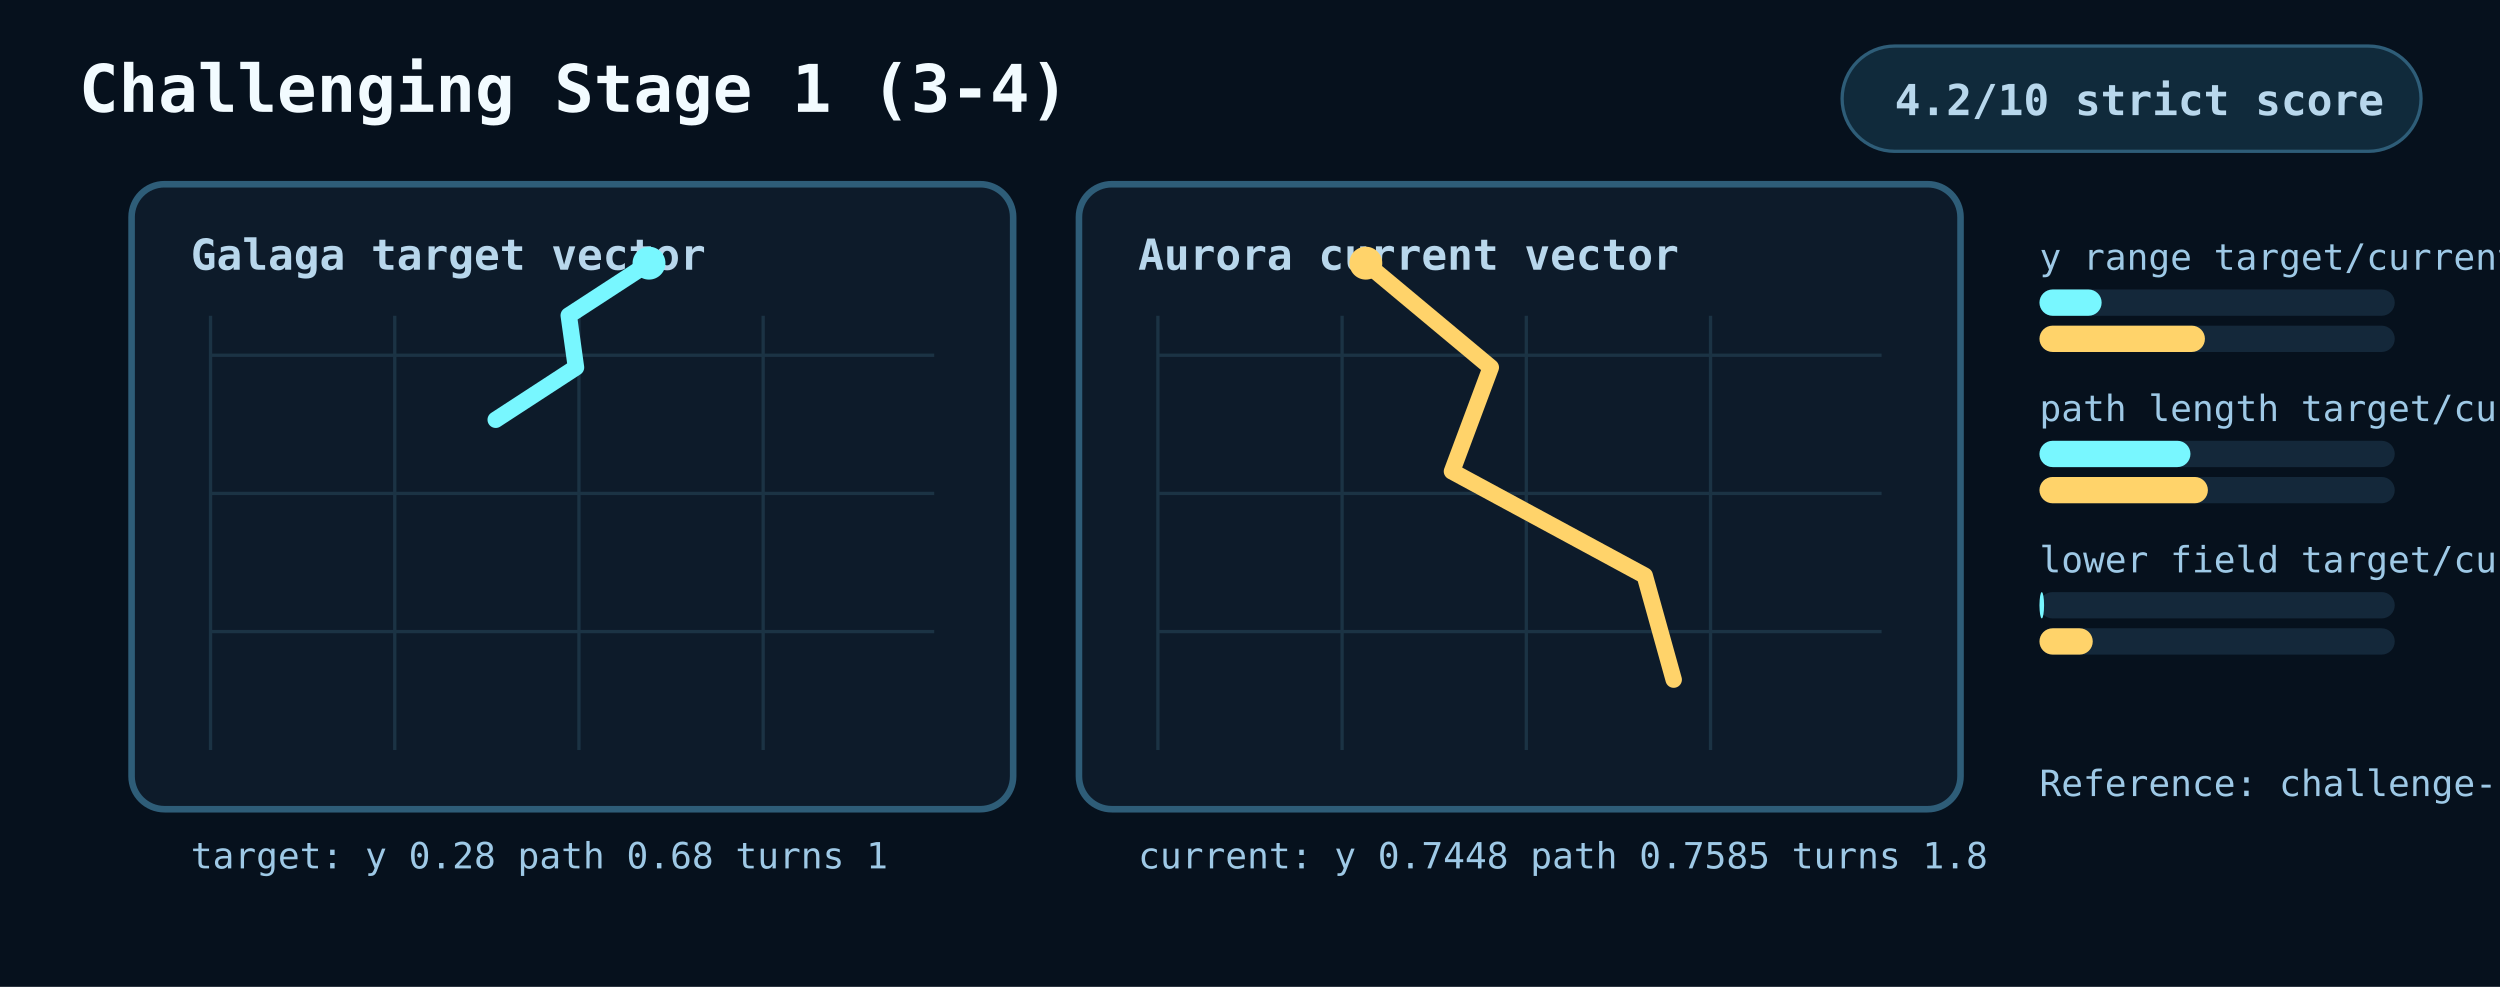
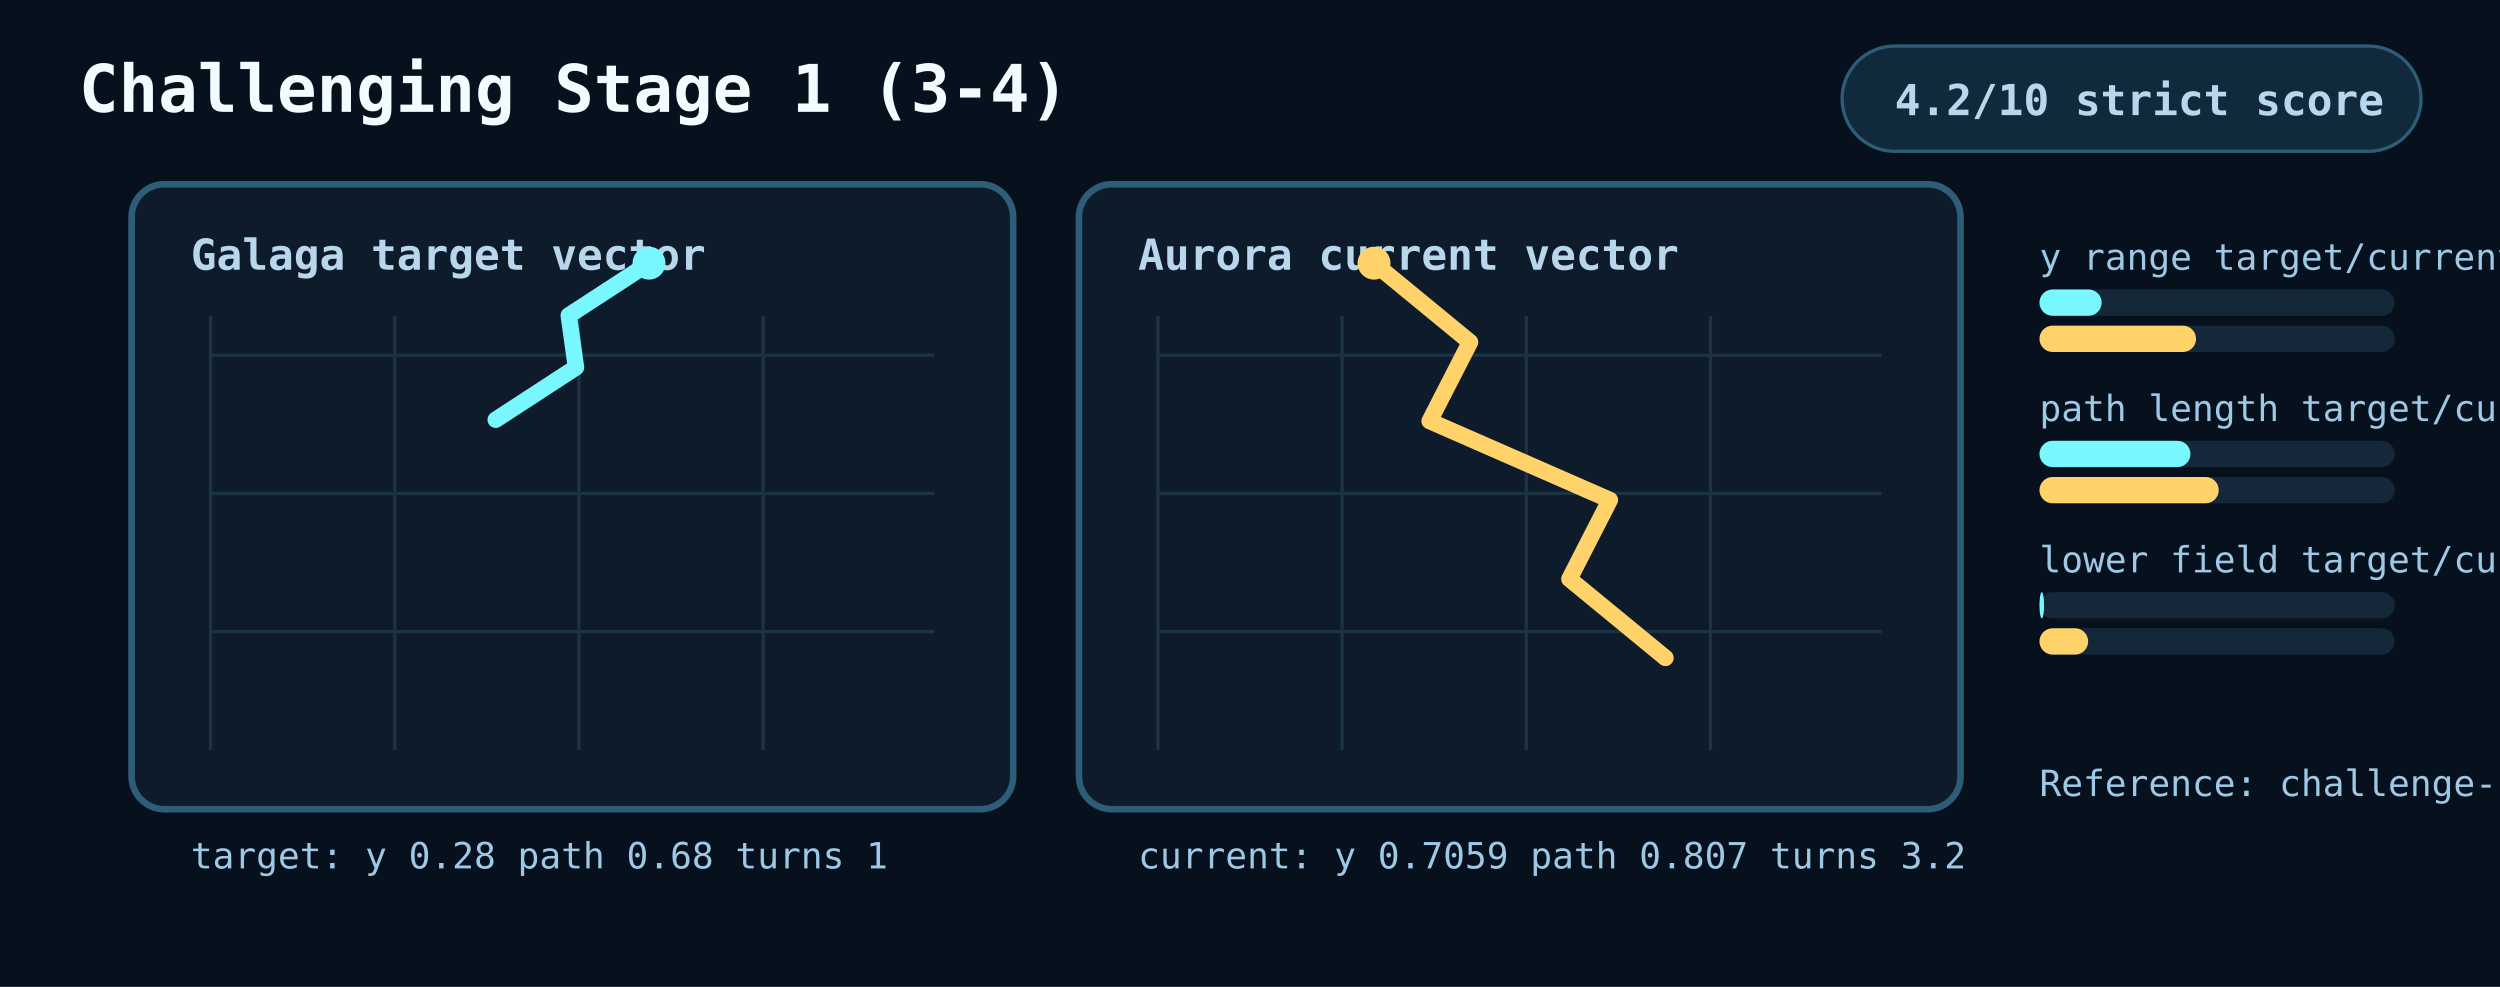
<svg xmlns="http://www.w3.org/2000/svg" width="760" height="300" viewBox="0 0 760 300" role="img" aria-labelledby="title desc">
  <style>
    .bg{fill:#06111d}.panel{fill:#0d1b2a;stroke:#2e5d78;stroke-width:2}.grid{stroke:#1b3344;stroke-width:1}.target{fill:none;stroke:#78f7ff;stroke-width:5;stroke-linecap:round;stroke-linejoin:round}.current{fill:none;stroke:#ffd36a;stroke-width:5;stroke-linecap:round;stroke-linejoin:round}.dotT{fill:#78f7ff}.dotC{fill:#ffd36a}.text{fill:#f2fbff;font:700 20px ui-monospace,Menlo,monospace}.small{fill:#b8d7ec;font:700 13px ui-monospace,Menlo,monospace}.tiny{fill:#9ec9e6;font:11px ui-monospace,Menlo,monospace}.barBg{fill:#14283a}.targetBar{fill:#78f7ff}.currentBar{fill:#ffd36a}.pill{fill:#102a3b;stroke:#2e5d78}
  </style>
  <rect class="bg" x="0" y="0" width="760" height="300" />
  <text class="text" x="24" y="34">Challenging Stage 1 (3-4)</text>
  <rect class="pill" x="560" y="14" width="176" height="32" rx="16" />
  <text class="small" x="576" y="35">4.2/10 strict score</text>
  <rect class="panel" x="40" y="56" width="268" height="190" rx="10" />
  <rect class="panel" x="328" y="56" width="268" height="190" rx="10" />
  <text class="small" x="58" y="82">Galaga target vector</text>
  <text class="small" x="346" y="82">Aurora current vector</text>
  <line class="grid" x1="64" y1="96" x2="64" y2="228" />
  <line class="grid" x1="352" y1="96" x2="352" y2="228" />
  <line class="grid" x1="120" y1="96" x2="120" y2="228" />
  <line class="grid" x1="408" y1="96" x2="408" y2="228" />
  <line class="grid" x1="176" y1="96" x2="176" y2="228" />
  <line class="grid" x1="464" y1="96" x2="464" y2="228" />
  <line class="grid" x1="232" y1="96" x2="232" y2="228" />
  <line class="grid" x1="520" y1="96" x2="520" y2="228" />
  <line class="grid" x1="64" y1="108" x2="284" y2="108" />
  <line class="grid" x1="352" y1="108" x2="572" y2="108" />
  <line class="grid" x1="64" y1="150" x2="284" y2="150" />
  <line class="grid" x1="352" y1="150" x2="572" y2="150" />
  <line class="grid" x1="64" y1="192" x2="284" y2="192" />
  <line class="grid" x1="352" y1="192" x2="572" y2="192" />
  <polyline class="target" points="197.3,80 172.9,95.9 175.1,111.7 150.7,127.6" />
-   <polyline class="current" points="415.2,80 453.2,111.7 441.4,143.3 500,175 508.8,206.6" />
+   <polyline class="current" points="417.7,80 446.9,104 434.6,128 489.4,152 477.1,176 506.3,200" />
  <circle class="dotT" cx="197.3" cy="80" r="5" />
-   <circle class="dotC" cx="415.2" cy="80" r="5" />
+   <circle class="dotC" cx="417.7" cy="80" r="5" />
  <text class="tiny" x="58" y="264">target: y 0.28 path 0.68 turns 1</text>
-   <text class="tiny" x="346" y="264">current: y 0.7448 path 0.7585 turns 1.8</text>
+   <text class="tiny" x="346" y="264">current: y 0.7059 path 0.807 turns 3.2</text>
  <g>
    <text x="620" y="82" class="tiny">y range target/current</text>
    <rect x="620" y="88" width="108" height="8" rx="4" class="barBg" />
    <rect x="620" y="88" width="18.9" height="8" rx="4" class="targetBar" />
    <rect x="620" y="99" width="108" height="8" rx="4" class="barBg" />
-     <rect x="620" y="99" width="50.3" height="8" rx="4" class="currentBar" />
+     <rect x="620" y="99" width="47.6" height="8" rx="4" class="currentBar" />
  </g>
  <g>
    <text x="620" y="128" class="tiny">path length target/current</text>
    <rect x="620" y="134" width="108" height="8" rx="4" class="barBg" />
    <rect x="620" y="134" width="45.9" height="8" rx="4" class="targetBar" />
    <rect x="620" y="145" width="108" height="8" rx="4" class="barBg" />
-     <rect x="620" y="145" width="51.2" height="8" rx="4" class="currentBar" />
+     <rect x="620" y="145" width="54.5" height="8" rx="4" class="currentBar" />
  </g>
  <g>
    <text x="620" y="174" class="tiny">lower field target/current</text>
    <rect x="620" y="180" width="108" height="8" rx="4" class="barBg" />
    <rect x="620" y="180" width="1.4" height="8" rx="4" class="targetBar" />
    <rect x="620" y="191" width="108" height="8" rx="4" class="barBg" />
-     <rect x="620" y="191" width="16.2" height="8" rx="4" class="currentBar" />
+     <rect x="620" y="191" width="14.8" height="8" rx="4" class="currentBar" />
  </g>
  <text class="tiny" x="620" y="242">Reference: challenge-1-arrival-group-1</text>
</svg>
